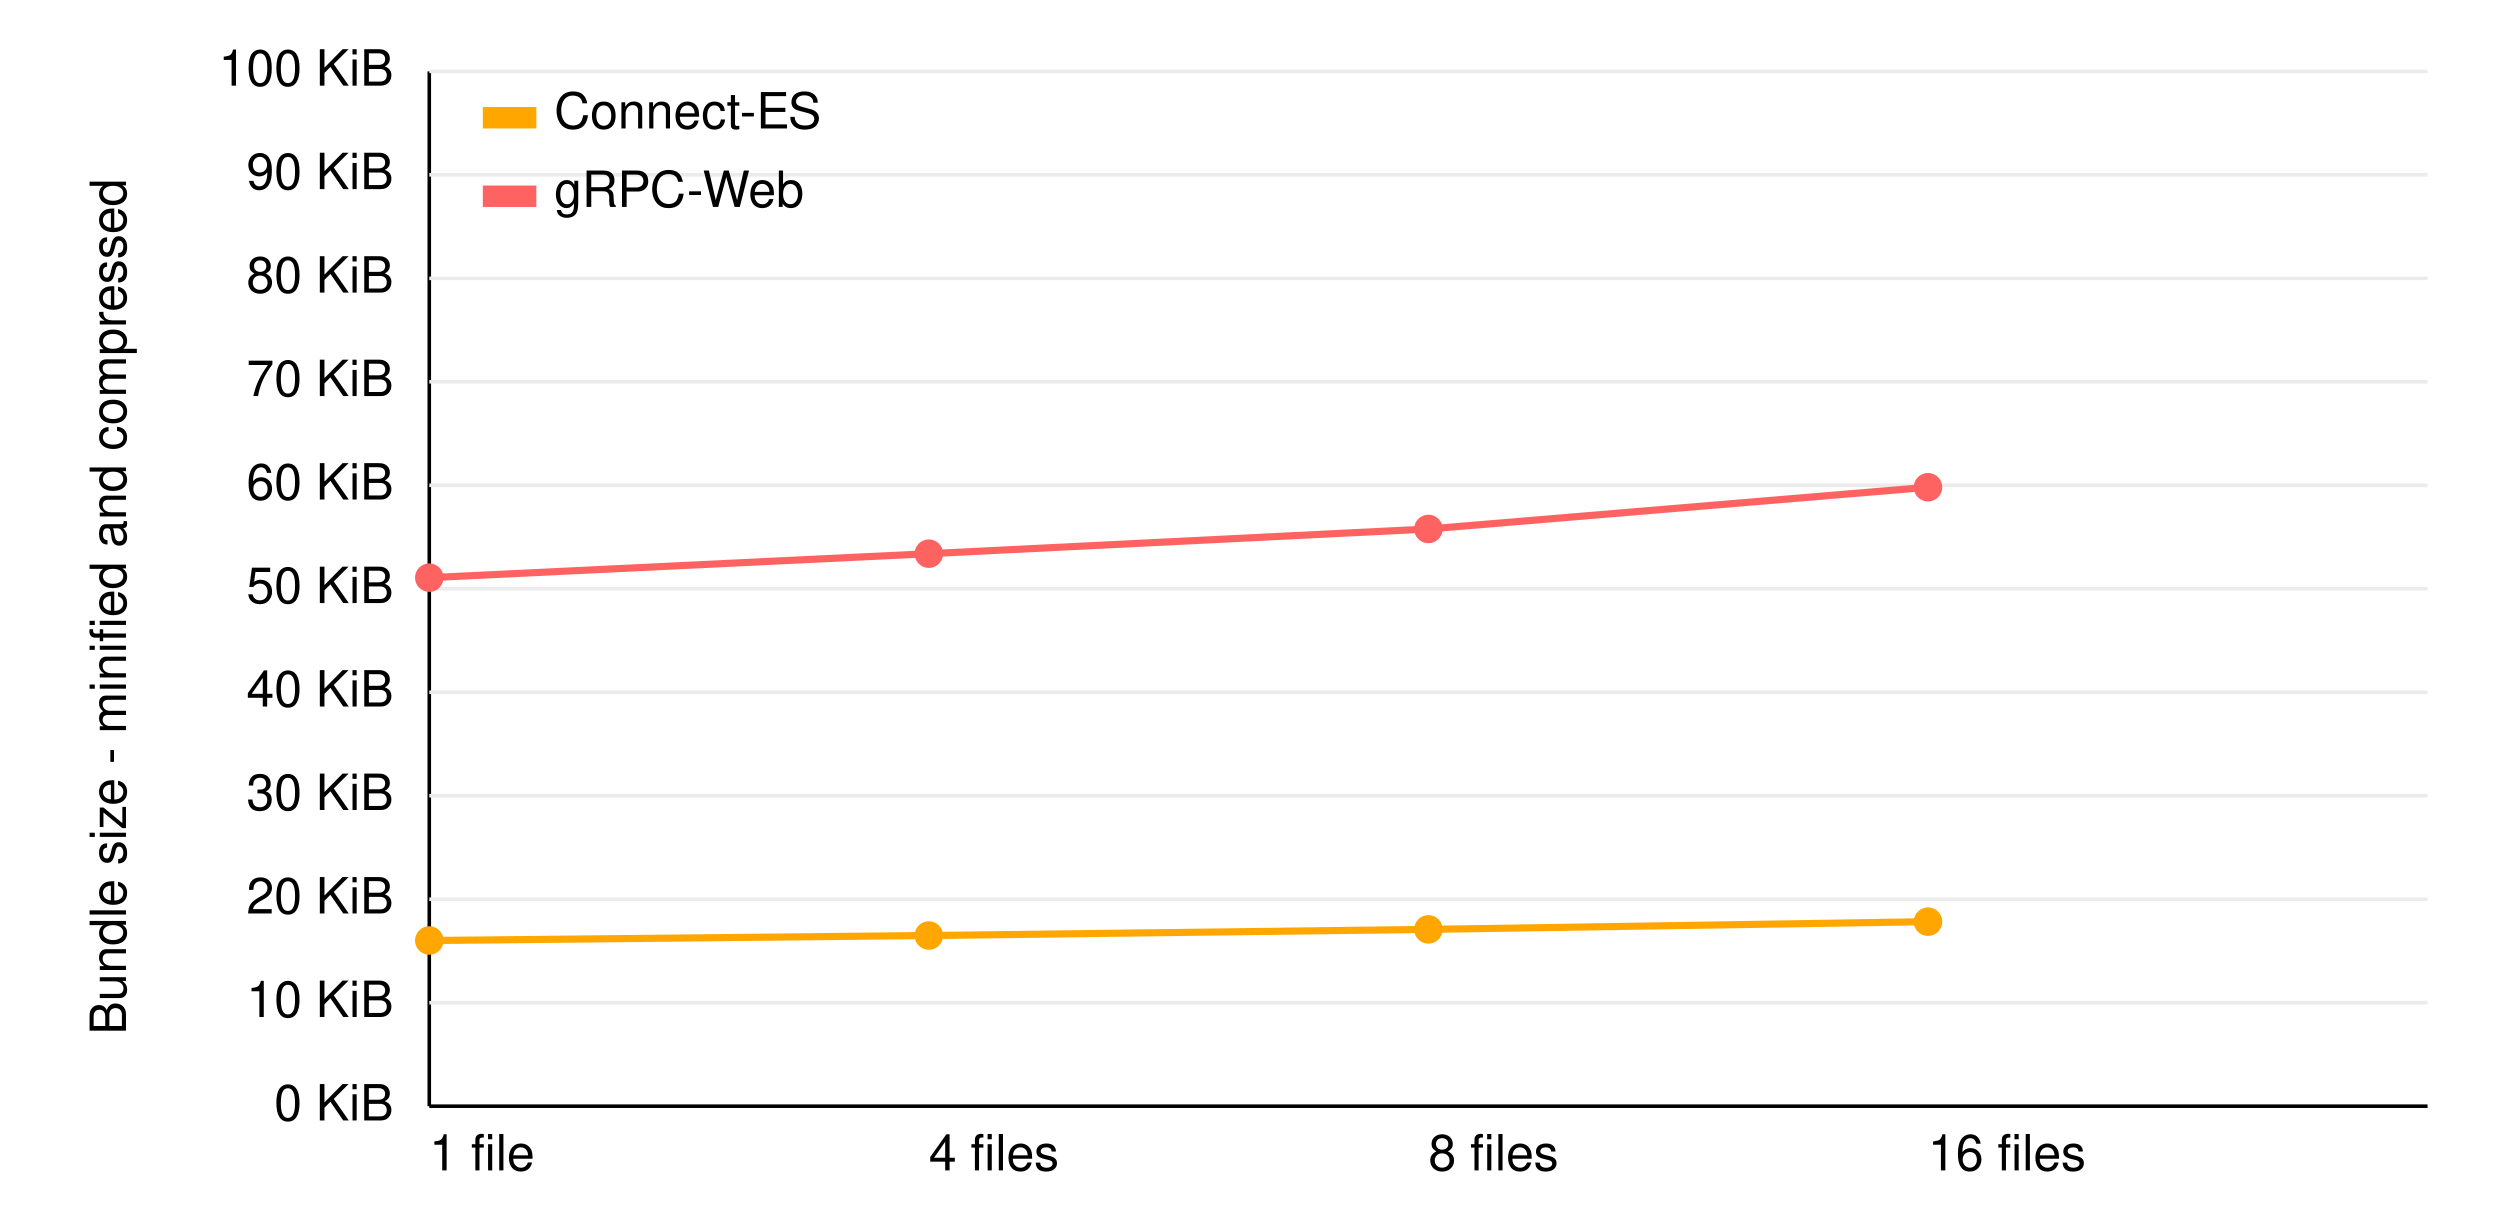
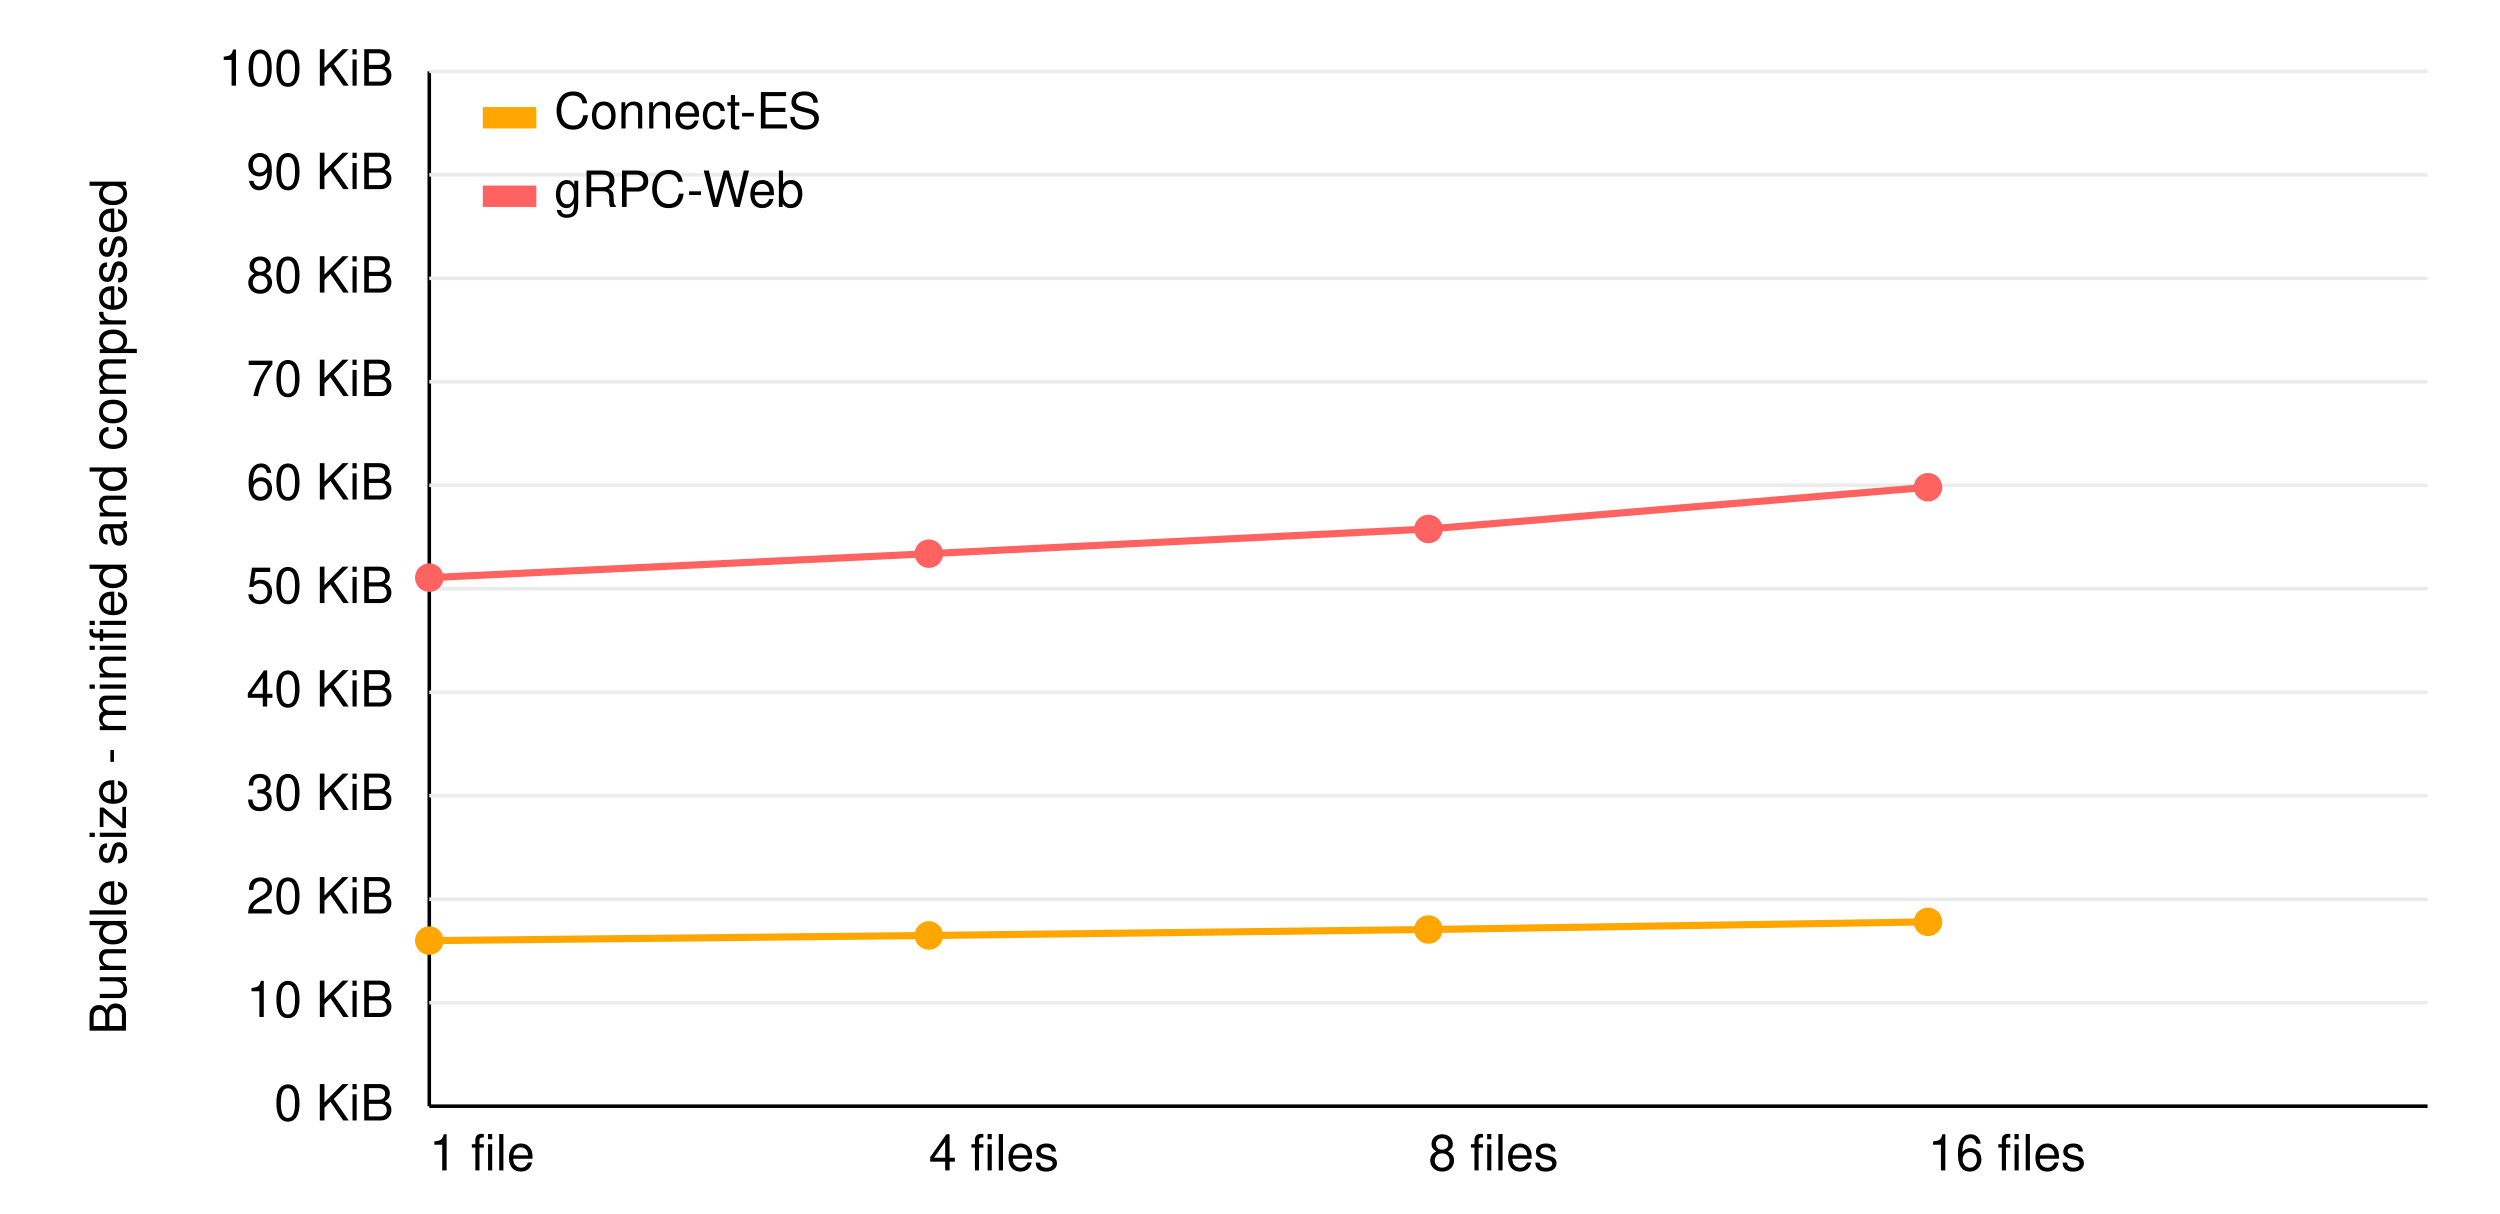
<svg xmlns="http://www.w3.org/2000/svg" version="1.1" width="680px" height="330px" viewBox="0 0 680 340" class="chart">
  <style>
      
      text {
        font: 14px Verdana, Helvetica, Arial, sans-serif;
      }
      
    </style>
  <g transform="translate(110,310)">
    <line y1="0" x2="560" stroke="black" />
    <text x="0" y="18" text-anchor="start">1 file</text>
    <text x="140" y="18" text-anchor="start">4 files</text>
    <text x="280" y="18" text-anchor="start">8 files</text>
    <text x="420" y="18" text-anchor="start">16 files</text>
  </g>
  <g transform="translate(110, 20)">
    <line x1="0" x2="0" y1="0" y2="290" stroke="black" />
    <g transform="rotate(-90), translate(-150,-85)">
      <text text-anchor="middle">Bundle size - minified and compressed</text>
    </g>
    <text x="-10" y="4" text-anchor="end">100 KiB</text>
    <line x1="0" x2="560" y1="0" y2="0" stroke="#ebebeb" />
    <text x="-10" y="33" text-anchor="end">90 KiB</text>
    <line x1="0" x2="560" y1="29" y2="29" stroke="#ebebeb" />
    <text x="-10" y="62" text-anchor="end">80 KiB</text>
    <line x1="0" x2="560" y1="58" y2="58" stroke="#ebebeb" />
    <text x="-10" y="91" text-anchor="end">70 KiB</text>
    <line x1="0" x2="560" y1="87" y2="87" stroke="#ebebeb" />
    <text x="-10" y="120" text-anchor="end">60 KiB</text>
    <line x1="0" x2="560" y1="116" y2="116" stroke="#ebebeb" />
    <text x="-10" y="149" text-anchor="end">50 KiB</text>
    <line x1="0" x2="560" y1="145" y2="145" stroke="#ebebeb" />
    <text x="-10" y="178" text-anchor="end">40 KiB</text>
    <line x1="0" x2="560" y1="174" y2="174" stroke="#ebebeb" />
    <text x="-10" y="207" text-anchor="end">30 KiB</text>
    <line x1="0" x2="560" y1="203" y2="203" stroke="#ebebeb" />
    <text x="-10" y="236" text-anchor="end">20 KiB</text>
    <line x1="0" x2="560" y1="232" y2="232" stroke="#ebebeb" />
    <text x="-10" y="265" text-anchor="end">10 KiB</text>
    <line x1="0" x2="560" y1="261" y2="261" stroke="#ebebeb" />
    <text x="-10" y="294" text-anchor="end">0 KiB</text>
  </g>
  <g transform="translate(110, 20)">
-     <polyline fill="none" stroke="#ffa600" stroke-width="2" points="0,243.572 140,242.173 280,240.451 420,238.293">
+     <polyline fill="none" stroke="#ffa600" stroke-width="2" points="0,243.597 140,242.158 280,240.485 420,238.349">
    </polyline>
-     <circle cx="0" cy="243.572" r="4" fill="#ffa600" />
-     <circle cx="140" cy="242.173" r="4" fill="#ffa600" />
-     <circle cx="280" cy="240.451" r="4" fill="#ffa600" />
-     <circle cx="420" cy="238.293" r="4" fill="#ffa600" />
+     <circle cx="0" cy="243.597" r="4" fill="#ffa600" />
+     <circle cx="140" cy="242.158" r="4" fill="#ffa600" />
+     <circle cx="280" cy="240.485" r="4" fill="#ffa600" />
+     <circle cx="420" cy="238.349" r="4" fill="#ffa600" />
  </g>
  <g transform="translate(110, 20)">
    <polyline fill="none" stroke="#ff6361" stroke-width="2" points="0,141.885 140,135.164 280,128.24 420,116.544">
    </polyline>
    <circle cx="0" cy="141.885" r="4" fill="#ff6361" />
    <circle cx="140" cy="135.164" r="4" fill="#ff6361" />
    <circle cx="280" cy="128.24" r="4" fill="#ff6361" />
    <circle cx="420" cy="116.544" r="4" fill="#ff6361" />
  </g>
  <g transform="translate(125, 30)">
    <g transform="translate(0, 0)">
      <rect width="15" height="6" fill="#ffa600" />
      <text x="20" y="6">Connect-ES</text>
    </g>
    <g transform="translate(0, 22)">
      <rect width="15" height="6" fill="#ff6361" />
      <text x="20" y="6">gRPC-Web</text>
    </g>
  </g>
</svg>
